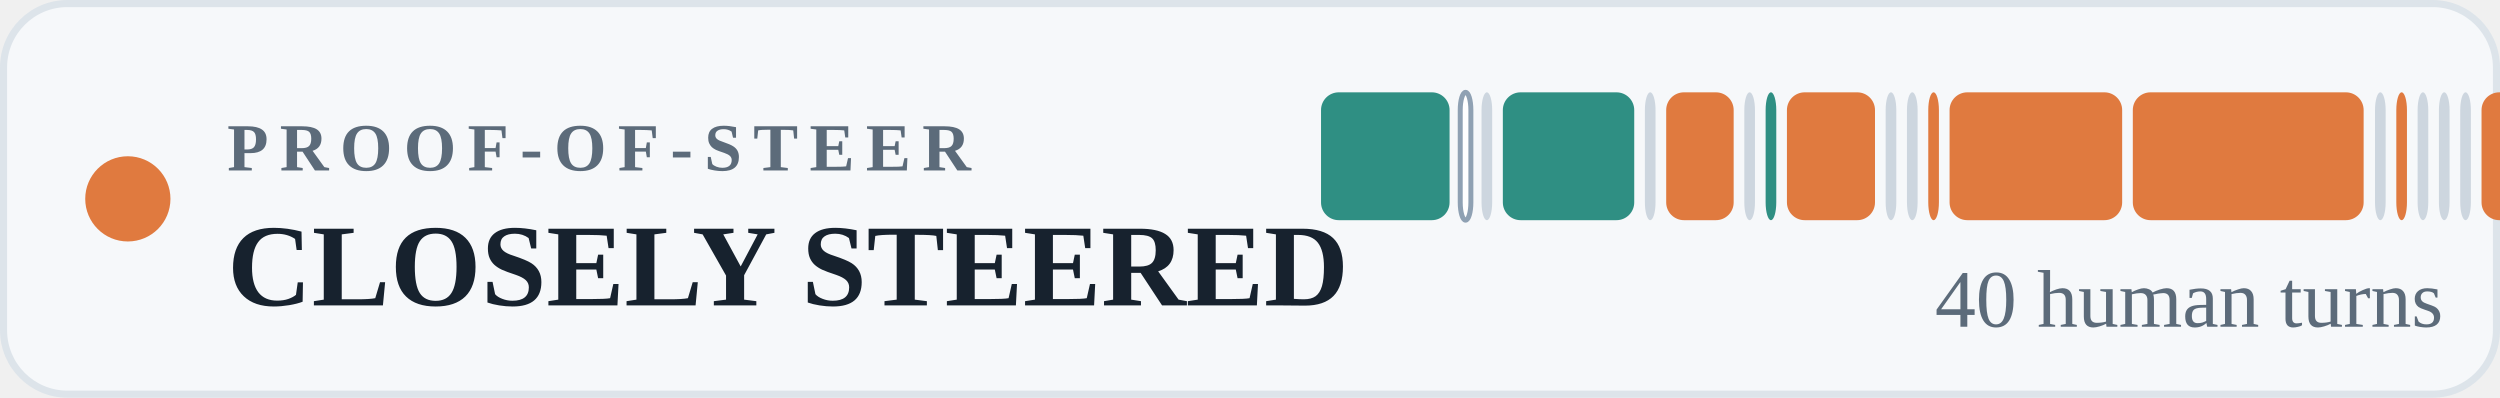
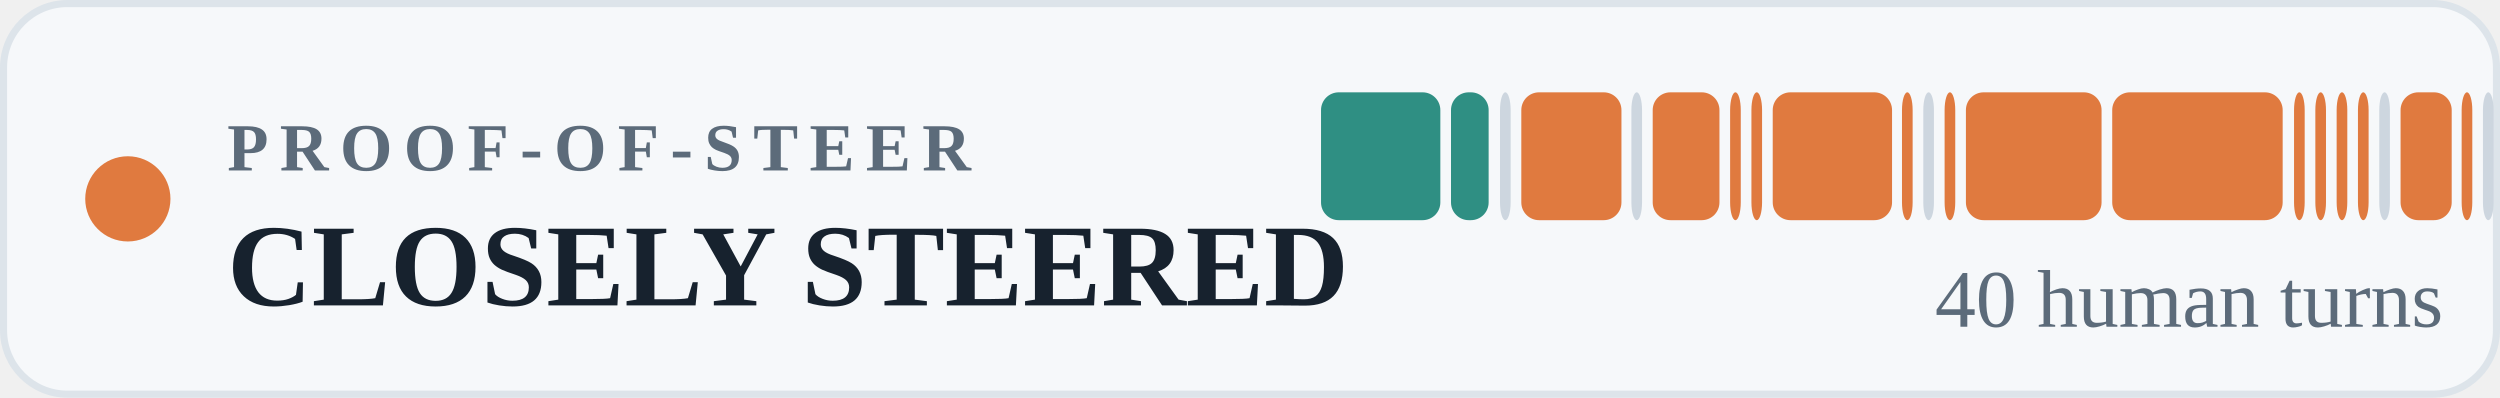
<svg xmlns="http://www.w3.org/2000/svg" width="352" height="56" viewBox="0 0 352 56" role="img" aria-label="proof-of-steer steering mark: Closely steered">
  <rect x="0.5" y="0.5" width="351" height="55" rx="9" fill="#f6f8fa" stroke="#dde4ea" />
  <circle cx="18" cy="28" r="6" fill="#e07a3f" />
  <text x="32" y="24" font-size="9.5" letter-spacing="1.6" fill="#5c6b7a" font-weight="700">PROOF-OF-STEER</text>
  <text x="32" y="43" font-size="16.5" font-weight="700" fill="#17222e">CLOSELY STEERED</text>
-   <rect x="186.0" y="13" width="18.1" height="18" rx="2.5" fill="#2f8f83" />
-   <rect x="205.6" y="13" width="1.5" height="18" rx="2.5" fill="#ffffff" stroke="#8fa1b3" stroke-width="0.7" />
-   <rect x="208.6" y="13" width="1.5" height="18" rx="2.5" fill="#cdd6df" />
-   <rect x="211.6" y="13" width="18.5" height="18" rx="2.5" fill="#2f8f83" />
-   <rect x="231.6" y="13" width="1.5" height="18" rx="2.5" fill="#cdd6df" />
-   <rect x="234.6" y="13" width="9.5" height="18" rx="2.5" fill="#e07a3f" />
-   <rect x="245.6" y="13" width="1.5" height="18" rx="2.5" fill="#cdd6df" />
-   <rect x="248.6" y="13" width="1.5" height="18" rx="2.5" fill="#2f8f83" />
-   <rect x="251.6" y="13" width="12.4" height="18" rx="2.5" fill="#e07a3f" />
-   <rect x="265.5" y="13" width="1.5" height="18" rx="2.5" fill="#cdd6df" />
-   <rect x="268.5" y="13" width="1.5" height="18" rx="2.5" fill="#cdd6df" />
-   <rect x="271.5" y="13" width="1.5" height="18" rx="2.5" fill="#e07a3f" />
-   <rect x="274.5" y="13" width="24.3" height="18" rx="2.5" fill="#e07a3f" />
-   <rect x="300.3" y="13" width="32.5" height="18" rx="2.5" fill="#e07a3f" />
-   <rect x="334.4" y="13" width="1.5" height="18" rx="2.5" fill="#cdd6df" />
-   <rect x="337.4" y="13" width="1.5" height="18" rx="2.5" fill="#e07a3f" />
-   <rect x="340.4" y="13" width="1.5" height="18" rx="2.5" fill="#cdd6df" />
-   <rect x="343.4" y="13" width="1.5" height="18" rx="2.5" fill="#cdd6df" />
-   <rect x="346.4" y="13" width="1.5" height="18" rx="2.5" fill="#cdd6df" />
-   <rect x="349.4" y="13" width="10.3" height="18" rx="2.5" fill="#e07a3f" />
-   <rect x="361.2" y="13" width="1.5" height="18" rx="2.5" fill="#ffffff" stroke="#8fa1b3" stroke-width="0.7" />
-   <rect x="364.2" y="13" width="1.5" height="18" rx="2.5" fill="#cdd6df" />
-   <rect x="367.2" y="13" width="1.5" height="18" rx="2.5" fill="#ffffff" stroke="#8fa1b3" stroke-width="0.7" />
-   <rect x="370.2" y="13" width="1.5" height="18" rx="2.5" fill="#cdd6df" />
-   <rect x="373.2" y="13" width="6.2" height="18" rx="2.5" fill="#2f8f83" />
-   <rect x="380.9" y="13" width="1.5" height="18" rx="2.5" fill="#cdd6df" />
-   <rect x="383.9" y="13" width="1.5" height="18" rx="2.5" fill="#cdd6df" />
-   <rect x="386.9" y="13" width="3.7" height="18" rx="2.5" fill="#e07a3f" />
-   <rect x="392.2" y="13" width="1.5" height="18" rx="2.5" fill="#e07a3f" />
-   <rect x="395.2" y="13" width="1.5" height="18" rx="2.5" fill="#cdd6df" />
-   <rect x="398.2" y="13" width="1.5" height="18" rx="2.5" fill="#e07a3f" />
-   <rect x="401.2" y="13" width="1.5" height="18" rx="2.5" fill="#ffffff" stroke="#8fa1b3" stroke-width="0.7" />
-   <rect x="404.2" y="13" width="1.5" height="18" rx="2.5" fill="#ffffff" stroke="#8fa1b3" stroke-width="0.7" />
-   <rect x="407.2" y="13" width="1.5" height="18" rx="2.5" fill="#ffffff" stroke="#8fa1b3" stroke-width="0.7" />
-   <rect x="410.2" y="13" width="1.5" height="18" rx="2.5" fill="#ffffff" stroke="#8fa1b3" stroke-width="0.7" />
-   <rect x="413.2" y="13" width="1.5" height="18" rx="2.5" fill="#cdd6df" />
-   <rect x="416.2" y="13" width="1.5" height="18" rx="2.5" fill="#cdd6df" />
-   <rect x="419.2" y="13" width="1.5" height="18" rx="2.5" fill="#ffffff" stroke="#8fa1b3" stroke-width="0.7" />
-   <rect x="422.2" y="13" width="1.5" height="18" rx="2.5" fill="#e07a3f" />
-   <rect x="425.2" y="13" width="2.5" height="18" rx="2.5" fill="#2f8f83" />
+   <rect x="186.0" y="13" width="16.8" height="18" rx="2.5" fill="#2f8f83" />
+   <rect x="204.3" y="13" width="5.3" height="18" rx="2.5" fill="#2f8f83" />
+   <rect x="211.2" y="13" width="1.5" height="18" rx="2.5" fill="#cdd6df" />
+   <rect x="214.2" y="13" width="14.1" height="18" rx="2.5" fill="#e07a3f" />
+   <rect x="229.7" y="13" width="1.5" height="18" rx="2.5" fill="#cdd6df" />
+   <rect x="232.7" y="13" width="9.4" height="18" rx="2.5" fill="#e07a3f" />
+   <rect x="243.6" y="13" width="1.5" height="18" rx="2.5" fill="#e07a3f" />
+   <rect x="246.6" y="13" width="1.5" height="18" rx="2.5" fill="#e07a3f" />
+   <rect x="249.6" y="13" width="16.8" height="18" rx="2.5" fill="#e07a3f" />
+   <rect x="267.8" y="13" width="1.5" height="18" rx="2.5" fill="#e07a3f" />
+   <rect x="270.8" y="13" width="1.5" height="18" rx="2.5" fill="#cdd6df" />
+   <rect x="273.8" y="13" width="1.5" height="18" rx="2.5" fill="#e07a3f" />
+   <rect x="276.8" y="13" width="19.1" height="18" rx="2.5" fill="#e07a3f" />
+   <rect x="297.4" y="13" width="24.0" height="18" rx="2.5" fill="#e07a3f" />
+   <rect x="323.0" y="13" width="1.5" height="18" rx="2.5" fill="#e07a3f" />
+   <rect x="326.0" y="13" width="1.5" height="18" rx="2.5" fill="#e07a3f" />
+   <rect x="329.0" y="13" width="1.5" height="18" rx="2.5" fill="#e07a3f" />
+   <rect x="332.0" y="13" width="1.5" height="18" rx="2.5" fill="#e07a3f" />
+   <rect x="335.0" y="13" width="1.5" height="18" rx="2.5" fill="#cdd6df" />
+   <rect x="338.0" y="13" width="7.2" height="18" rx="2.5" fill="#e07a3f" />
+   <rect x="346.6" y="13" width="1.5" height="18" rx="2.5" fill="#e07a3f" />
+   <rect x="349.6" y="13" width="1.5" height="18" rx="2.5" fill="#cdd6df" />
+   <rect x="352.6" y="13" width="1.5" height="18" rx="2.5" fill="#e07a3f" />
+   <rect x="355.6" y="13" width="1.5" height="18" rx="2.5" fill="#e07a3f" />
+   <rect x="358.6" y="13" width="13.9" height="18" rx="2.5" fill="#e07a3f" />
+   <rect x="374.0" y="13" width="1.5" height="18" rx="2.5" fill="#e07a3f" />
+   <rect x="377.0" y="13" width="1.5" height="18" rx="2.5" fill="#cdd6df" />
+   <rect x="380.0" y="13" width="4.5" height="18" rx="2.5" fill="#e07a3f" />
+   <rect x="386.1" y="13" width="1.5" height="18" rx="2.5" fill="#e07a3f" />
+   <rect x="389.1" y="13" width="1.5" height="18" rx="2.5" fill="#cdd6df" />
+   <rect x="392.1" y="13" width="1.5" height="18" rx="2.5" fill="#e07a3f" />
+   <rect x="395.1" y="13" width="1.5" height="18" rx="2.5" fill="#e07a3f" />
+   <rect x="398.1" y="13" width="1.5" height="18" rx="2.5" fill="#e07a3f" />
+   <rect x="401.1" y="13" width="1.5" height="18" rx="2.5" fill="#e07a3f" />
+   <rect x="404.1" y="13" width="1.5" height="18" rx="2.5" fill="#e07a3f" />
+   <rect x="407.1" y="13" width="1.5" height="18" rx="2.5" fill="#cdd6df" />
+   <rect x="410.1" y="13" width="1.5" height="18" rx="2.5" fill="#cdd6df" />
+   <rect x="413.1" y="13" width="1.5" height="18" rx="2.5" fill="#e07a3f" />
+   <rect x="416.1" y="13" width="1.5" height="18" rx="2.5" fill="#e07a3f" />
+   <rect x="419.1" y="13" width="1.5" height="18" rx="2.5" fill="#2f8f83" />
  <text x="344" y="46" font-size="11.5" fill="#5c6b7a" text-anchor="end">40 human turns</text>
</svg>
